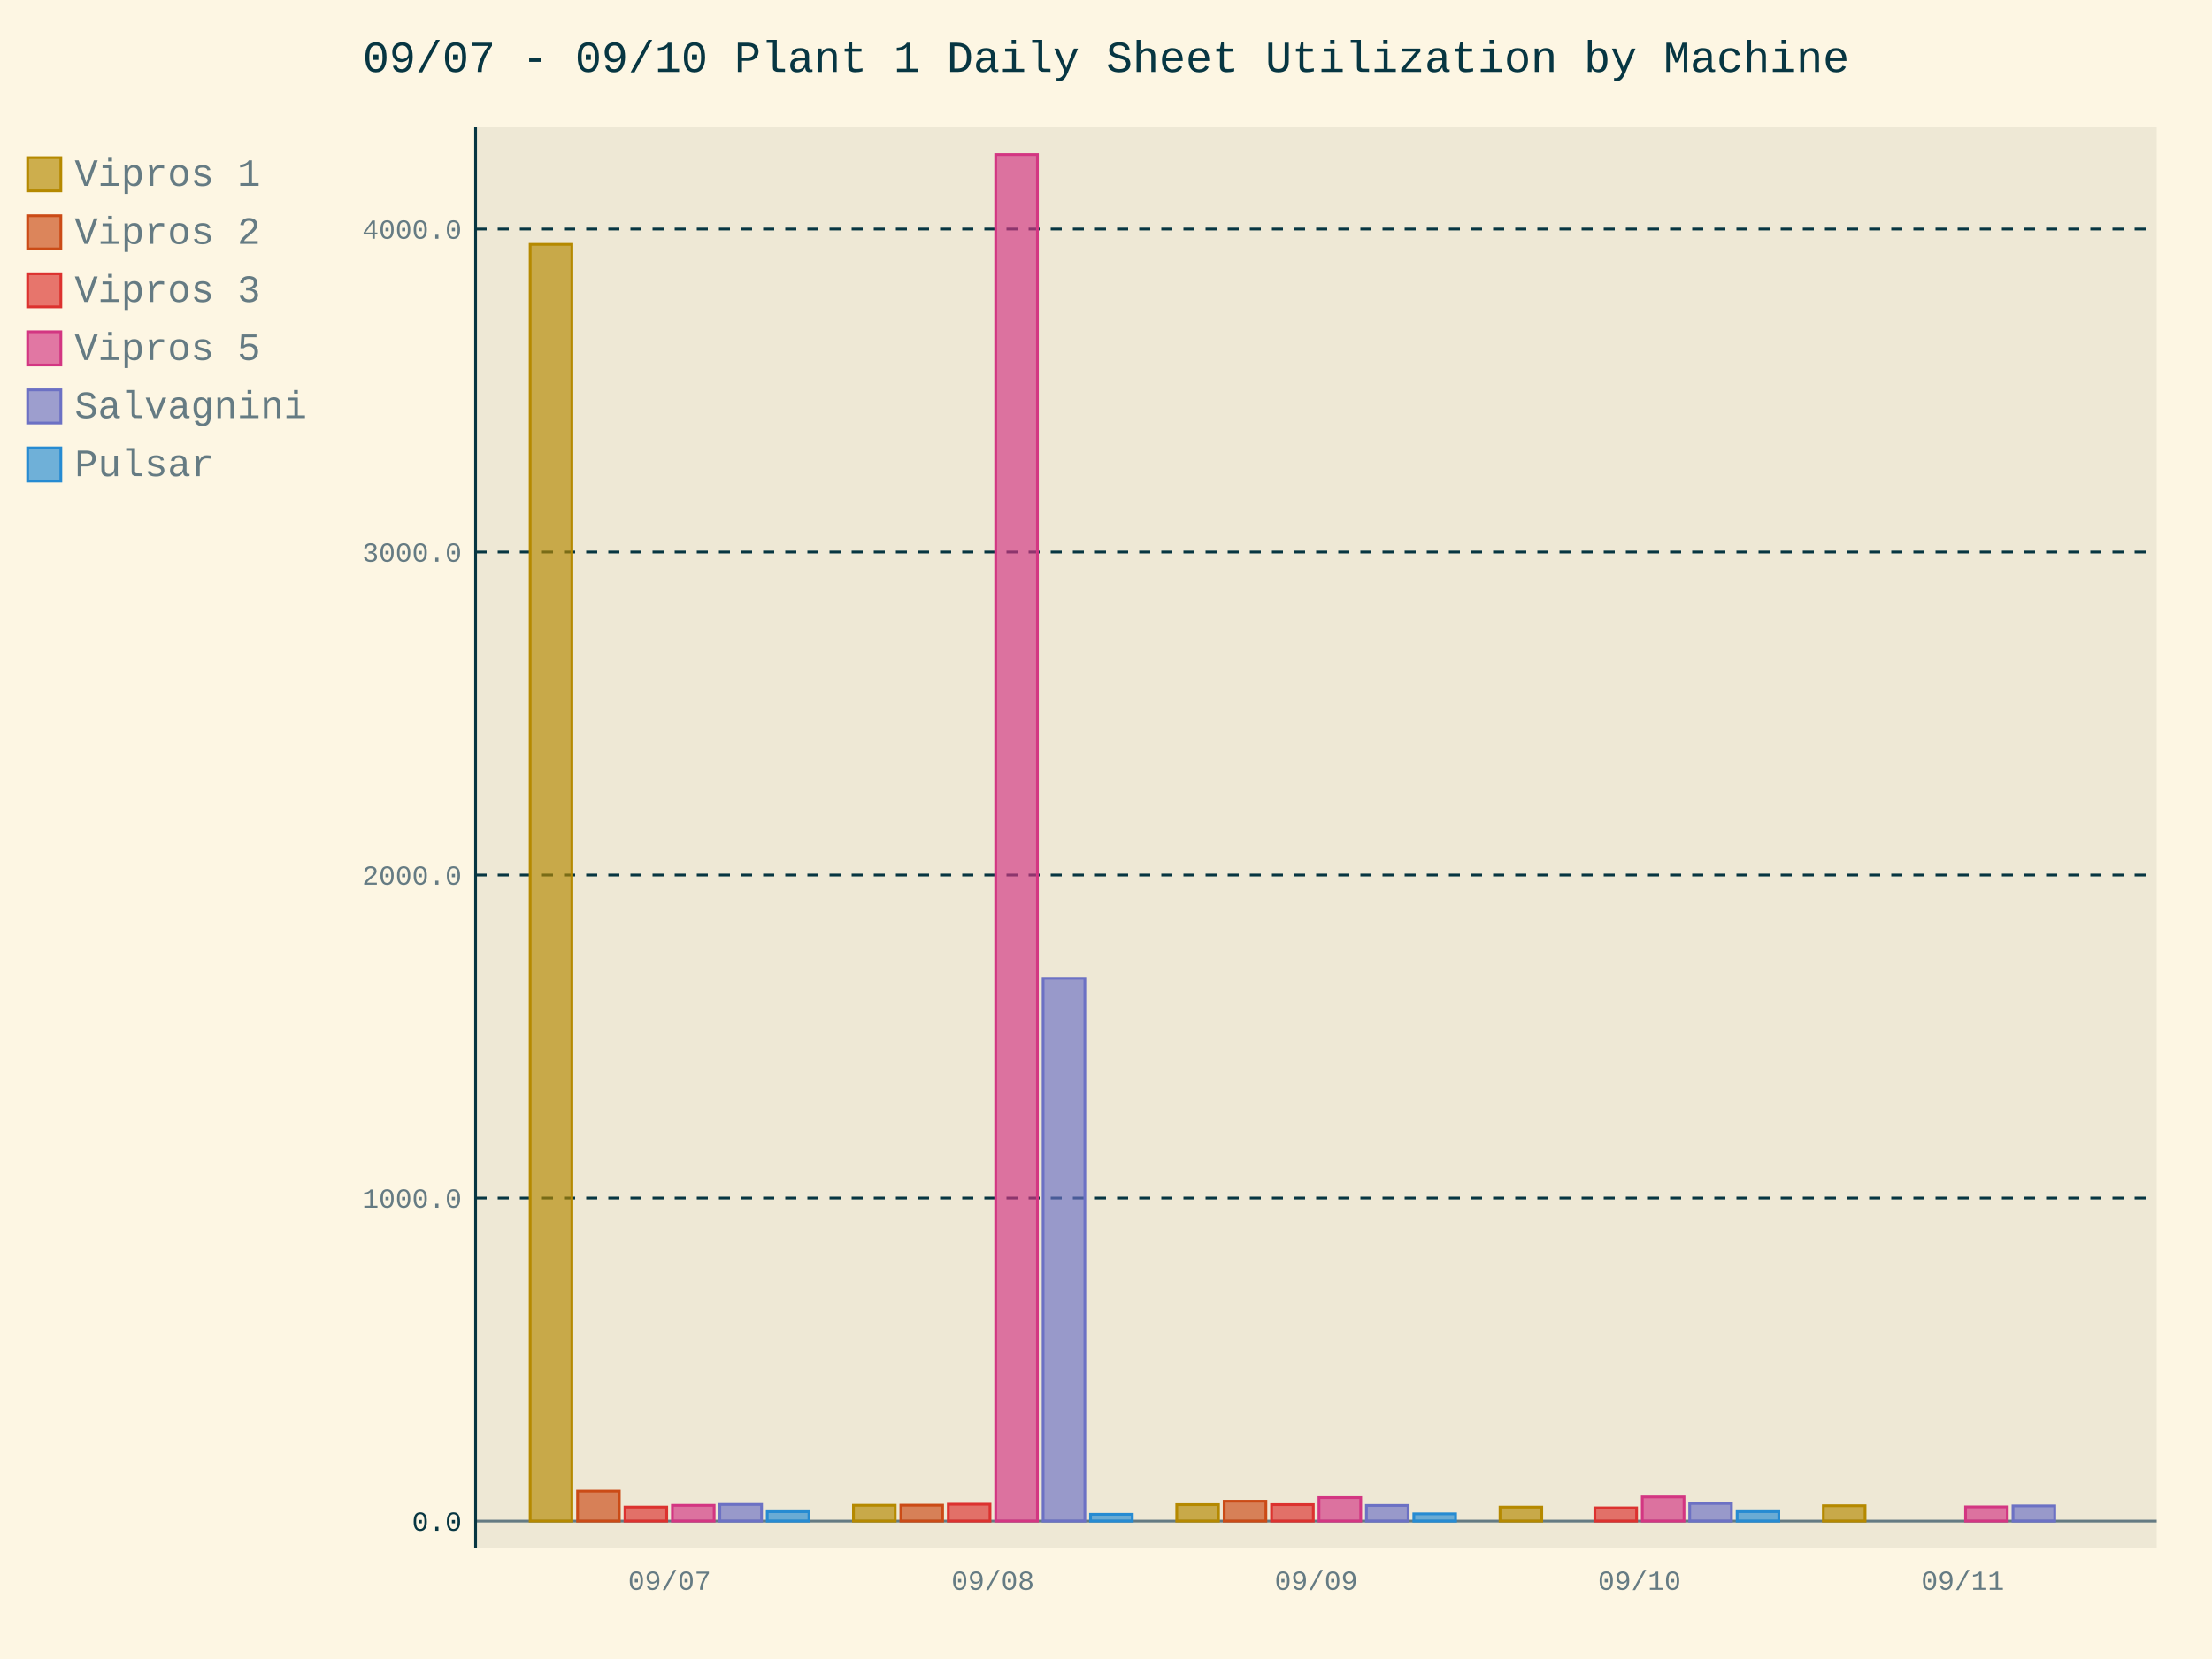
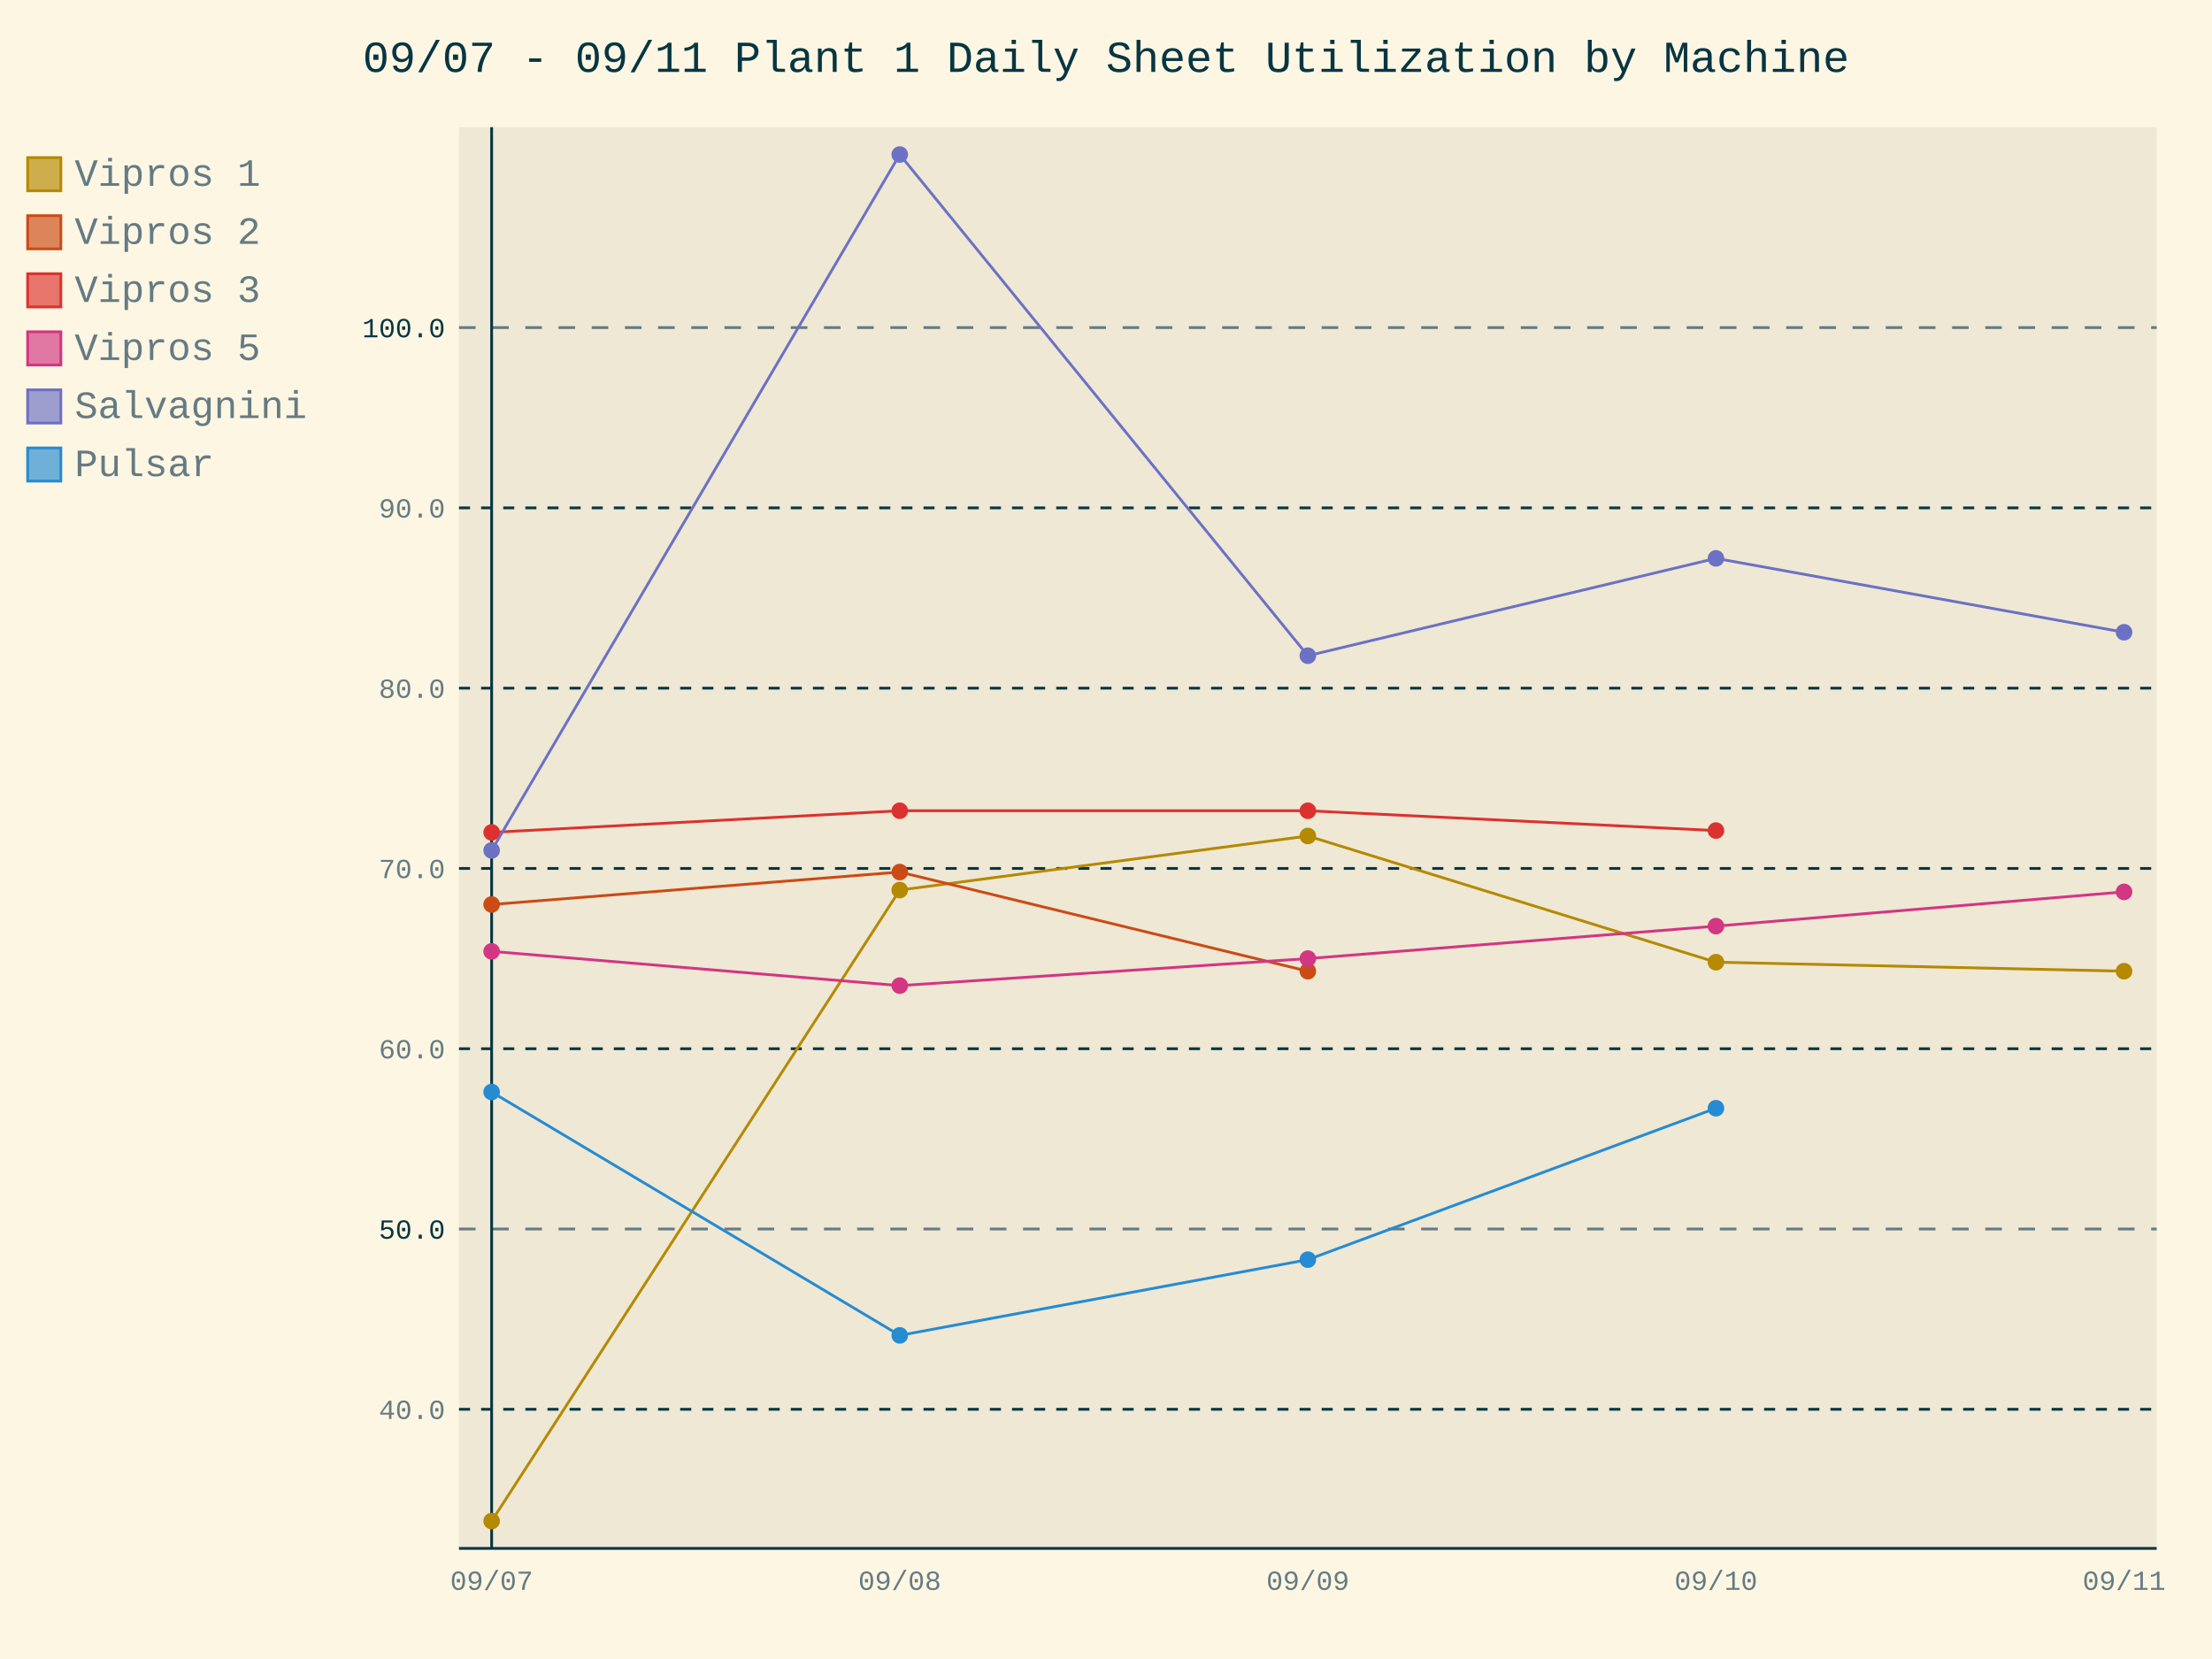
- <svg xmlns="http://www.w3.org/2000/svg" id="chart-f1a0646d-6c84-4fa8-8969-543938dc9cd5" class="pygal-chart" viewBox="0 0 800 600">
+ <svg xmlns="http://www.w3.org/2000/svg" id="chart-8c619116-6729-4063-8678-19aa1ec9e38c" class="pygal-chart" viewBox="0 0 800 600">
  <defs>
-     <style type="text/css">#chart-f1a0646d-6c84-4fa8-8969-543938dc9cd5{-webkit-user-select:none;-webkit-font-smoothing:antialiased;font-family:Consolas,"Liberation Mono",Menlo,Courier,monospace}#chart-f1a0646d-6c84-4fa8-8969-543938dc9cd5 .title{font-family:Consolas,"Liberation Mono",Menlo,Courier,monospace;font-size:16px}#chart-f1a0646d-6c84-4fa8-8969-543938dc9cd5 .legends .legend text{font-family:Consolas,"Liberation Mono",Menlo,Courier,monospace;font-size:14px}#chart-f1a0646d-6c84-4fa8-8969-543938dc9cd5 .axis text{font-family:Consolas,"Liberation Mono",Menlo,Courier,monospace;font-size:10px}#chart-f1a0646d-6c84-4fa8-8969-543938dc9cd5 .axis text.major{font-family:Consolas,"Liberation Mono",Menlo,Courier,monospace;font-size:10px}#chart-f1a0646d-6c84-4fa8-8969-543938dc9cd5 .text-overlay text.value{font-family:Consolas,"Liberation Mono",Menlo,Courier,monospace;font-size:16px}#chart-f1a0646d-6c84-4fa8-8969-543938dc9cd5 .text-overlay text.label{font-family:Consolas,"Liberation Mono",Menlo,Courier,monospace;font-size:10px}#chart-f1a0646d-6c84-4fa8-8969-543938dc9cd5 .tooltip{font-family:Consolas,"Liberation Mono",Menlo,Courier,monospace;font-size:14px}#chart-f1a0646d-6c84-4fa8-8969-543938dc9cd5 text.no_data{font-family:Consolas,"Liberation Mono",Menlo,Courier,monospace;font-size:64px}
- #chart-f1a0646d-6c84-4fa8-8969-543938dc9cd5{background-color:#fdf6e3}#chart-f1a0646d-6c84-4fa8-8969-543938dc9cd5 path,#chart-f1a0646d-6c84-4fa8-8969-543938dc9cd5 line,#chart-f1a0646d-6c84-4fa8-8969-543938dc9cd5 rect,#chart-f1a0646d-6c84-4fa8-8969-543938dc9cd5 circle{-webkit-transition:500ms ease-in;-moz-transition:500ms ease-in;transition:500ms ease-in}#chart-f1a0646d-6c84-4fa8-8969-543938dc9cd5 .graph &gt; .background{fill:#fdf6e3}#chart-f1a0646d-6c84-4fa8-8969-543938dc9cd5 .plot &gt; .background{fill:#eee8d5}#chart-f1a0646d-6c84-4fa8-8969-543938dc9cd5 .graph{fill:#657b83}#chart-f1a0646d-6c84-4fa8-8969-543938dc9cd5 text.no_data{fill:#073642}#chart-f1a0646d-6c84-4fa8-8969-543938dc9cd5 .title{fill:#073642}#chart-f1a0646d-6c84-4fa8-8969-543938dc9cd5 .legends .legend text{fill:#657b83}#chart-f1a0646d-6c84-4fa8-8969-543938dc9cd5 .legends .legend:hover text{fill:#073642}#chart-f1a0646d-6c84-4fa8-8969-543938dc9cd5 .axis .line{stroke:#073642}#chart-f1a0646d-6c84-4fa8-8969-543938dc9cd5 .axis .guide.line{stroke:#073642}#chart-f1a0646d-6c84-4fa8-8969-543938dc9cd5 .axis .major.line{stroke:#657b83}#chart-f1a0646d-6c84-4fa8-8969-543938dc9cd5 .axis text.major{fill:#073642}#chart-f1a0646d-6c84-4fa8-8969-543938dc9cd5 .axis.y .guides:hover .guide.line,#chart-f1a0646d-6c84-4fa8-8969-543938dc9cd5 .line-graph .axis.x .guides:hover .guide.line,#chart-f1a0646d-6c84-4fa8-8969-543938dc9cd5 .stackedline-graph .axis.x .guides:hover .guide.line,#chart-f1a0646d-6c84-4fa8-8969-543938dc9cd5 .xy-graph .axis.x .guides:hover .guide.line{stroke:#073642}#chart-f1a0646d-6c84-4fa8-8969-543938dc9cd5 .axis .guides:hover text{fill:#073642}#chart-f1a0646d-6c84-4fa8-8969-543938dc9cd5 .reactive{fill-opacity:.66}#chart-f1a0646d-6c84-4fa8-8969-543938dc9cd5 .reactive.active,#chart-f1a0646d-6c84-4fa8-8969-543938dc9cd5 .active .reactive{fill-opacity:.9;stroke-width:4}#chart-f1a0646d-6c84-4fa8-8969-543938dc9cd5 .series text{fill:#073642}#chart-f1a0646d-6c84-4fa8-8969-543938dc9cd5 .tooltip rect{fill:#eee8d5;stroke:#073642;-webkit-transition:opacity 500ms ease-in;-moz-transition:opacity 500ms ease-in;transition:opacity 500ms ease-in}#chart-f1a0646d-6c84-4fa8-8969-543938dc9cd5 .tooltip .label{fill:#657b83}#chart-f1a0646d-6c84-4fa8-8969-543938dc9cd5 .tooltip .label{fill:#657b83}#chart-f1a0646d-6c84-4fa8-8969-543938dc9cd5 .tooltip .legend{font-size:.8em;fill:#073642}#chart-f1a0646d-6c84-4fa8-8969-543938dc9cd5 .tooltip .x_label{font-size:.6em;fill:#073642}#chart-f1a0646d-6c84-4fa8-8969-543938dc9cd5 .tooltip .xlink{font-size:.5em;text-decoration:underline}#chart-f1a0646d-6c84-4fa8-8969-543938dc9cd5 .tooltip .value{font-size:1.5em}#chart-f1a0646d-6c84-4fa8-8969-543938dc9cd5 .map-element{fill:#eee8d5;stroke:#073642 !important}#chart-f1a0646d-6c84-4fa8-8969-543938dc9cd5 .map-element .reactive{fill-opacity:inherit}#chart-f1a0646d-6c84-4fa8-8969-543938dc9cd5 .color-0,#chart-f1a0646d-6c84-4fa8-8969-543938dc9cd5 .color-0 a:visited{stroke:#b58900;fill:#b58900}#chart-f1a0646d-6c84-4fa8-8969-543938dc9cd5 .color-1,#chart-f1a0646d-6c84-4fa8-8969-543938dc9cd5 .color-1 a:visited{stroke:#cb4b16;fill:#cb4b16}#chart-f1a0646d-6c84-4fa8-8969-543938dc9cd5 .color-2,#chart-f1a0646d-6c84-4fa8-8969-543938dc9cd5 .color-2 a:visited{stroke:#dc322f;fill:#dc322f}#chart-f1a0646d-6c84-4fa8-8969-543938dc9cd5 .color-3,#chart-f1a0646d-6c84-4fa8-8969-543938dc9cd5 .color-3 a:visited{stroke:#d33682;fill:#d33682}#chart-f1a0646d-6c84-4fa8-8969-543938dc9cd5 .color-4,#chart-f1a0646d-6c84-4fa8-8969-543938dc9cd5 .color-4 a:visited{stroke:#6c71c4;fill:#6c71c4}#chart-f1a0646d-6c84-4fa8-8969-543938dc9cd5 .color-5,#chart-f1a0646d-6c84-4fa8-8969-543938dc9cd5 .color-5 a:visited{stroke:#268bd2;fill:#268bd2}#chart-f1a0646d-6c84-4fa8-8969-543938dc9cd5 .text-overlay .color-0 text{fill:black}#chart-f1a0646d-6c84-4fa8-8969-543938dc9cd5 .text-overlay .color-1 text{fill:black}#chart-f1a0646d-6c84-4fa8-8969-543938dc9cd5 .text-overlay .color-2 text{fill:black}#chart-f1a0646d-6c84-4fa8-8969-543938dc9cd5 .text-overlay .color-3 text{fill:black}#chart-f1a0646d-6c84-4fa8-8969-543938dc9cd5 .text-overlay .color-4 text{fill:black}#chart-f1a0646d-6c84-4fa8-8969-543938dc9cd5 .text-overlay .color-5 text{fill:black}
- #chart-f1a0646d-6c84-4fa8-8969-543938dc9cd5 text.no_data{text-anchor:middle}#chart-f1a0646d-6c84-4fa8-8969-543938dc9cd5 .guide.line{fill:none}#chart-f1a0646d-6c84-4fa8-8969-543938dc9cd5 .centered{text-anchor:middle}#chart-f1a0646d-6c84-4fa8-8969-543938dc9cd5 .title{text-anchor:middle}#chart-f1a0646d-6c84-4fa8-8969-543938dc9cd5 .legends .legend text{fill-opacity:1}#chart-f1a0646d-6c84-4fa8-8969-543938dc9cd5 .axis.x text{text-anchor:middle}#chart-f1a0646d-6c84-4fa8-8969-543938dc9cd5 .axis.x:not(.web) text[transform]{text-anchor:start}#chart-f1a0646d-6c84-4fa8-8969-543938dc9cd5 .axis.y text{text-anchor:end}#chart-f1a0646d-6c84-4fa8-8969-543938dc9cd5 .axis.y2 text{text-anchor:start}#chart-f1a0646d-6c84-4fa8-8969-543938dc9cd5 .axis .guide.line{stroke-dasharray:4,4}#chart-f1a0646d-6c84-4fa8-8969-543938dc9cd5 .axis .major.guide.line{stroke-dasharray:6,6}#chart-f1a0646d-6c84-4fa8-8969-543938dc9cd5 .horizontal .axis.y .guide.line,#chart-f1a0646d-6c84-4fa8-8969-543938dc9cd5 .horizontal .axis.y2 .guide.line,#chart-f1a0646d-6c84-4fa8-8969-543938dc9cd5 .vertical .axis.x .guide.line{opacity:0}#chart-f1a0646d-6c84-4fa8-8969-543938dc9cd5 .horizontal .axis.always_show .guide.line,#chart-f1a0646d-6c84-4fa8-8969-543938dc9cd5 .vertical .axis.always_show .guide.line{opacity:1 !important}#chart-f1a0646d-6c84-4fa8-8969-543938dc9cd5 .axis.y .guides:hover .guide.line,#chart-f1a0646d-6c84-4fa8-8969-543938dc9cd5 .axis.y2 .guides:hover .guide.line,#chart-f1a0646d-6c84-4fa8-8969-543938dc9cd5 .axis.x .guides:hover .guide.line{opacity:1}#chart-f1a0646d-6c84-4fa8-8969-543938dc9cd5 .axis .guides:hover text{opacity:1}#chart-f1a0646d-6c84-4fa8-8969-543938dc9cd5 .nofill{fill:none}#chart-f1a0646d-6c84-4fa8-8969-543938dc9cd5 .subtle-fill{fill-opacity:.2}#chart-f1a0646d-6c84-4fa8-8969-543938dc9cd5 .dot{stroke-width:1px;fill-opacity:1}#chart-f1a0646d-6c84-4fa8-8969-543938dc9cd5 .dot.active{stroke-width:5px}#chart-f1a0646d-6c84-4fa8-8969-543938dc9cd5 .dot.negative{fill:transparent}#chart-f1a0646d-6c84-4fa8-8969-543938dc9cd5 text,#chart-f1a0646d-6c84-4fa8-8969-543938dc9cd5 tspan{stroke:none !important}#chart-f1a0646d-6c84-4fa8-8969-543938dc9cd5 .series text.active{opacity:1}#chart-f1a0646d-6c84-4fa8-8969-543938dc9cd5 .tooltip rect{fill-opacity:.95;stroke-width:.5}#chart-f1a0646d-6c84-4fa8-8969-543938dc9cd5 .tooltip text{fill-opacity:1}</style>
+     <style type="text/css">#chart-8c619116-6729-4063-8678-19aa1ec9e38c{-webkit-user-select:none;-webkit-font-smoothing:antialiased;font-family:Consolas,"Liberation Mono",Menlo,Courier,monospace}#chart-8c619116-6729-4063-8678-19aa1ec9e38c .title{font-family:Consolas,"Liberation Mono",Menlo,Courier,monospace;font-size:16px}#chart-8c619116-6729-4063-8678-19aa1ec9e38c .legends .legend text{font-family:Consolas,"Liberation Mono",Menlo,Courier,monospace;font-size:14px}#chart-8c619116-6729-4063-8678-19aa1ec9e38c .axis text{font-family:Consolas,"Liberation Mono",Menlo,Courier,monospace;font-size:10px}#chart-8c619116-6729-4063-8678-19aa1ec9e38c .axis text.major{font-family:Consolas,"Liberation Mono",Menlo,Courier,monospace;font-size:10px}#chart-8c619116-6729-4063-8678-19aa1ec9e38c .text-overlay text.value{font-family:Consolas,"Liberation Mono",Menlo,Courier,monospace;font-size:16px}#chart-8c619116-6729-4063-8678-19aa1ec9e38c .text-overlay text.label{font-family:Consolas,"Liberation Mono",Menlo,Courier,monospace;font-size:10px}#chart-8c619116-6729-4063-8678-19aa1ec9e38c .tooltip{font-family:Consolas,"Liberation Mono",Menlo,Courier,monospace;font-size:14px}#chart-8c619116-6729-4063-8678-19aa1ec9e38c text.no_data{font-family:Consolas,"Liberation Mono",Menlo,Courier,monospace;font-size:64px}
+ #chart-8c619116-6729-4063-8678-19aa1ec9e38c{background-color:#fdf6e3}#chart-8c619116-6729-4063-8678-19aa1ec9e38c path,#chart-8c619116-6729-4063-8678-19aa1ec9e38c line,#chart-8c619116-6729-4063-8678-19aa1ec9e38c rect,#chart-8c619116-6729-4063-8678-19aa1ec9e38c circle{-webkit-transition:500ms ease-in;-moz-transition:500ms ease-in;transition:500ms ease-in}#chart-8c619116-6729-4063-8678-19aa1ec9e38c .graph &gt; .background{fill:#fdf6e3}#chart-8c619116-6729-4063-8678-19aa1ec9e38c .plot &gt; .background{fill:#eee8d5}#chart-8c619116-6729-4063-8678-19aa1ec9e38c .graph{fill:#657b83}#chart-8c619116-6729-4063-8678-19aa1ec9e38c text.no_data{fill:#073642}#chart-8c619116-6729-4063-8678-19aa1ec9e38c .title{fill:#073642}#chart-8c619116-6729-4063-8678-19aa1ec9e38c .legends .legend text{fill:#657b83}#chart-8c619116-6729-4063-8678-19aa1ec9e38c .legends .legend:hover text{fill:#073642}#chart-8c619116-6729-4063-8678-19aa1ec9e38c .axis .line{stroke:#073642}#chart-8c619116-6729-4063-8678-19aa1ec9e38c .axis .guide.line{stroke:#073642}#chart-8c619116-6729-4063-8678-19aa1ec9e38c .axis .major.line{stroke:#657b83}#chart-8c619116-6729-4063-8678-19aa1ec9e38c .axis text.major{fill:#073642}#chart-8c619116-6729-4063-8678-19aa1ec9e38c .axis.y .guides:hover .guide.line,#chart-8c619116-6729-4063-8678-19aa1ec9e38c .line-graph .axis.x .guides:hover .guide.line,#chart-8c619116-6729-4063-8678-19aa1ec9e38c .stackedline-graph .axis.x .guides:hover .guide.line,#chart-8c619116-6729-4063-8678-19aa1ec9e38c .xy-graph .axis.x .guides:hover .guide.line{stroke:#073642}#chart-8c619116-6729-4063-8678-19aa1ec9e38c .axis .guides:hover text{fill:#073642}#chart-8c619116-6729-4063-8678-19aa1ec9e38c .reactive{fill-opacity:.66}#chart-8c619116-6729-4063-8678-19aa1ec9e38c .reactive.active,#chart-8c619116-6729-4063-8678-19aa1ec9e38c .active .reactive{fill-opacity:.9;stroke-width:4}#chart-8c619116-6729-4063-8678-19aa1ec9e38c .series text{fill:#073642}#chart-8c619116-6729-4063-8678-19aa1ec9e38c .tooltip rect{fill:#eee8d5;stroke:#073642;-webkit-transition:opacity 500ms ease-in;-moz-transition:opacity 500ms ease-in;transition:opacity 500ms ease-in}#chart-8c619116-6729-4063-8678-19aa1ec9e38c .tooltip .label{fill:#657b83}#chart-8c619116-6729-4063-8678-19aa1ec9e38c .tooltip .label{fill:#657b83}#chart-8c619116-6729-4063-8678-19aa1ec9e38c .tooltip .legend{font-size:.8em;fill:#073642}#chart-8c619116-6729-4063-8678-19aa1ec9e38c .tooltip .x_label{font-size:.6em;fill:#073642}#chart-8c619116-6729-4063-8678-19aa1ec9e38c .tooltip .xlink{font-size:.5em;text-decoration:underline}#chart-8c619116-6729-4063-8678-19aa1ec9e38c .tooltip .value{font-size:1.5em}#chart-8c619116-6729-4063-8678-19aa1ec9e38c .map-element{fill:#eee8d5;stroke:#073642 !important}#chart-8c619116-6729-4063-8678-19aa1ec9e38c .map-element .reactive{fill-opacity:inherit}#chart-8c619116-6729-4063-8678-19aa1ec9e38c .color-0,#chart-8c619116-6729-4063-8678-19aa1ec9e38c .color-0 a:visited{stroke:#b58900;fill:#b58900}#chart-8c619116-6729-4063-8678-19aa1ec9e38c .color-1,#chart-8c619116-6729-4063-8678-19aa1ec9e38c .color-1 a:visited{stroke:#cb4b16;fill:#cb4b16}#chart-8c619116-6729-4063-8678-19aa1ec9e38c .color-2,#chart-8c619116-6729-4063-8678-19aa1ec9e38c .color-2 a:visited{stroke:#dc322f;fill:#dc322f}#chart-8c619116-6729-4063-8678-19aa1ec9e38c .color-3,#chart-8c619116-6729-4063-8678-19aa1ec9e38c .color-3 a:visited{stroke:#d33682;fill:#d33682}#chart-8c619116-6729-4063-8678-19aa1ec9e38c .color-4,#chart-8c619116-6729-4063-8678-19aa1ec9e38c .color-4 a:visited{stroke:#6c71c4;fill:#6c71c4}#chart-8c619116-6729-4063-8678-19aa1ec9e38c .color-5,#chart-8c619116-6729-4063-8678-19aa1ec9e38c .color-5 a:visited{stroke:#268bd2;fill:#268bd2}#chart-8c619116-6729-4063-8678-19aa1ec9e38c .text-overlay .color-0 text{fill:black}#chart-8c619116-6729-4063-8678-19aa1ec9e38c .text-overlay .color-1 text{fill:black}#chart-8c619116-6729-4063-8678-19aa1ec9e38c .text-overlay .color-2 text{fill:black}#chart-8c619116-6729-4063-8678-19aa1ec9e38c .text-overlay .color-3 text{fill:black}#chart-8c619116-6729-4063-8678-19aa1ec9e38c .text-overlay .color-4 text{fill:black}#chart-8c619116-6729-4063-8678-19aa1ec9e38c .text-overlay .color-5 text{fill:black}
+ #chart-8c619116-6729-4063-8678-19aa1ec9e38c text.no_data{text-anchor:middle}#chart-8c619116-6729-4063-8678-19aa1ec9e38c .guide.line{fill:none}#chart-8c619116-6729-4063-8678-19aa1ec9e38c .centered{text-anchor:middle}#chart-8c619116-6729-4063-8678-19aa1ec9e38c .title{text-anchor:middle}#chart-8c619116-6729-4063-8678-19aa1ec9e38c .legends .legend text{fill-opacity:1}#chart-8c619116-6729-4063-8678-19aa1ec9e38c .axis.x text{text-anchor:middle}#chart-8c619116-6729-4063-8678-19aa1ec9e38c .axis.x:not(.web) text[transform]{text-anchor:start}#chart-8c619116-6729-4063-8678-19aa1ec9e38c .axis.y text{text-anchor:end}#chart-8c619116-6729-4063-8678-19aa1ec9e38c .axis.y2 text{text-anchor:start}#chart-8c619116-6729-4063-8678-19aa1ec9e38c .axis .guide.line{stroke-dasharray:4,4}#chart-8c619116-6729-4063-8678-19aa1ec9e38c .axis .major.guide.line{stroke-dasharray:6,6}#chart-8c619116-6729-4063-8678-19aa1ec9e38c .horizontal .axis.y .guide.line,#chart-8c619116-6729-4063-8678-19aa1ec9e38c .horizontal .axis.y2 .guide.line,#chart-8c619116-6729-4063-8678-19aa1ec9e38c .vertical .axis.x .guide.line{opacity:0}#chart-8c619116-6729-4063-8678-19aa1ec9e38c .horizontal .axis.always_show .guide.line,#chart-8c619116-6729-4063-8678-19aa1ec9e38c .vertical .axis.always_show .guide.line{opacity:1 !important}#chart-8c619116-6729-4063-8678-19aa1ec9e38c .axis.y .guides:hover .guide.line,#chart-8c619116-6729-4063-8678-19aa1ec9e38c .axis.y2 .guides:hover .guide.line,#chart-8c619116-6729-4063-8678-19aa1ec9e38c .axis.x .guides:hover .guide.line{opacity:1}#chart-8c619116-6729-4063-8678-19aa1ec9e38c .axis .guides:hover text{opacity:1}#chart-8c619116-6729-4063-8678-19aa1ec9e38c .nofill{fill:none}#chart-8c619116-6729-4063-8678-19aa1ec9e38c .subtle-fill{fill-opacity:.2}#chart-8c619116-6729-4063-8678-19aa1ec9e38c .dot{stroke-width:1px;fill-opacity:1}#chart-8c619116-6729-4063-8678-19aa1ec9e38c .dot.active{stroke-width:5px}#chart-8c619116-6729-4063-8678-19aa1ec9e38c .dot.negative{fill:transparent}#chart-8c619116-6729-4063-8678-19aa1ec9e38c text,#chart-8c619116-6729-4063-8678-19aa1ec9e38c tspan{stroke:none !important}#chart-8c619116-6729-4063-8678-19aa1ec9e38c .series text.active{opacity:1}#chart-8c619116-6729-4063-8678-19aa1ec9e38c .tooltip rect{fill-opacity:.95;stroke-width:.5}#chart-8c619116-6729-4063-8678-19aa1ec9e38c .tooltip text{fill-opacity:1}</style>
  </defs>
-   <g class="graph bar-graph vertical">
+   <g class="graph line-graph vertical">
    <rect class="background" height="600" width="800" x="0" y="0" />
-     <g class="plot" transform="translate(172, 46)">
-       <rect class="background" height="514" width="608.0" x="0" y="0" />
+     <g class="plot" transform="translate(166, 46)">
+       <rect class="background" height="514" width="614.0" x="0" y="0" />
      <g class="axis y">
-         <g class="guides">
-           <path class="major line" d="M0 504.115 h608" />
-           <text class="major" x="-5" y="507.615">0.0</text>
-         </g>
-         <g class="guides">
-           <path class="guide line" d="M0 387.295 h608" />
-           <text class="" x="-5" y="390.795">1000.0</text>
-         </g>
-         <g class="guides">
-           <path class="guide line" d="M0 270.475 h608" />
-           <text class="" x="-5" y="273.975">2000.0</text>
-         </g>
-         <g class="guides">
-           <path class="guide line" d="M0 153.655 h608" />
-           <text class="" x="-5" y="157.155">3000.0</text>
-         </g>
-         <g class="guides">
-           <path class="guide line" d="M0 36.835 h608" />
-           <text class="" x="-5" y="40.335">4000.0</text>
+         <path class="line" d="M0 514 h614" />
+         <g class="guides">
+           <path class="guide line" d="M0 463.69 h614" />
+           <text class="" x="-5" y="467.19">40.0</text>
+         </g>
+         <g class="guides">
+           <path class="major guide line" d="M0 398.488 h614" />
+           <text class="major" x="-5" y="401.988">50.0</text>
+         </g>
+         <g class="guides">
+           <path class="guide line" d="M0 333.286 h614" />
+           <text class="" x="-5" y="336.786">60.0</text>
+         </g>
+         <g class="guides">
+           <path class="guide line" d="M0 268.084 h614" />
+           <text class="" x="-5" y="271.584">70.0</text>
+         </g>
+         <g class="guides">
+           <path class="guide line" d="M0 202.882 h614" />
+           <text class="" x="-5" y="206.382">80.0</text>
+         </g>
+         <g class="guides">
+           <path class="guide line" d="M0 137.68 h614" />
+           <text class="" x="-5" y="141.18">90.0</text>
+         </g>
+         <g class="guides">
+           <path class="major guide line" d="M0 72.478 h614" />
+           <text class="major" x="-5" y="75.978">100.0</text>
        </g>
      </g>
      <g class="axis x">
-         <path class="line" d="M0 0 v514" />
-         <g class="guides">
-           <path class="guide line" d="M70.154 0 v514" />
-           <text class="" x="70.154" y="529.0">09/07</text>
-         </g>
-         <g class="guides">
-           <path class="guide line" d="M187.077 0 v514" />
-           <text class="" x="187.077" y="529.0">09/08</text>
-         </g>
-         <g class="guides">
-           <path class="guide line" d="M304 0 v514" />
-           <text class="" x="304.0" y="529.0">09/09</text>
-         </g>
-         <g class="guides">
-           <path class="guide line" d="M420.923 0 v514" />
-           <text class="" x="420.923" y="529.0">09/10</text>
-         </g>
-         <g class="guides">
-           <path class="guide line" d="M537.846 0 v514" />
-           <text class="" x="537.846" y="529.0">09/11</text>
+         <g class="guides">
+           <path class="line" d="M11.808 0 v514" />
+           <text class="" x="11.808" y="529.0">09/07</text>
+         </g>
+         <g class="guides">
+           <path class="guide line" d="M159.404 0 v514" />
+           <text class="" x="159.404" y="529.0">09/08</text>
+         </g>
+         <g class="guides">
+           <path class="guide line" d="M307 0 v514" />
+           <text class="" x="307.0" y="529.0">09/09</text>
+         </g>
+         <g class="guides">
+           <path class="guide line" d="M454.596 0 v514" />
+           <text class="" x="454.596" y="529.0">09/10</text>
+         </g>
+         <g class="guides">
+           <path class="guide line" d="M602.192 0 v514" />
+           <text class="" x="602.192" y="529.0">09/11</text>
        </g>
      </g>
      <g class="series serie-0 color-0">
-         <g class="bars">
-           <g class="bar">
-             <rect class="rect reactive tooltip-trigger" height="461.731" rx="0" ry="0" width="15.091" x="19.737" y="42.384" />
-           </g>
-           <g class="bar">
-             <rect class="rect reactive tooltip-trigger" height="5.724" rx="0" ry="0" width="15.091" x="136.66" y="498.391" />
-           </g>
-           <g class="bar">
-             <rect class="rect reactive tooltip-trigger" height="5.958" rx="0" ry="0" width="15.091" x="253.583" y="498.158" />
-           </g>
-           <g class="bar">
-             <rect class="rect reactive tooltip-trigger" height="5.058" rx="0" ry="0" width="15.091" x="370.506" y="499.057" />
-           </g>
-           <g class="bar">
-             <rect class="rect reactive tooltip-trigger" height="5.561" rx="0" ry="0" width="15.091" x="487.429" y="498.555" />
-           </g>
-         </g>
+         <path class="line reactive nofill" d="M11.808 504.115 L159.404 275.909 307 256.348 454.596 301.989 602.192 305.249" />
      </g>
      <g class="series serie-1 color-1">
-         <g class="bars">
-           <g class="bar">
-             <rect class="rect reactive tooltip-trigger" height="10.876" rx="0" ry="0" width="15.091" x="36.885" y="493.239" />
-           </g>
-           <g class="bar">
-             <rect class="rect reactive tooltip-trigger" height="5.759" rx="0" ry="0" width="15.091" x="153.808" y="498.356" />
-           </g>
-           <g class="bar">
-             <rect class="rect reactive tooltip-trigger" height="7.196" rx="0" ry="0" width="15.091" x="270.731" y="496.919" />
-           </g>
-         </g>
+         <path class="line reactive nofill" d="M11.808 281.125 L159.404 269.388 307 305.249" />
      </g>
      <g class="series serie-2 color-2">
-         <g class="bars">
-           <g class="bar">
-             <rect class="rect reactive tooltip-trigger" height="5.07" rx="0" ry="0" width="15.091" x="54.034" y="499.045" />
-           </g>
-           <g class="bar">
-             <rect class="rect reactive tooltip-trigger" height="6.11" rx="0" ry="0" width="15.091" x="170.957" y="498.006" />
-           </g>
-           <g class="bar">
-             <rect class="rect reactive tooltip-trigger" height="5.958" rx="0" ry="0" width="15.091" x="287.88" y="498.158" />
-           </g>
-           <g class="bar">
-             <rect class="rect reactive tooltip-trigger" height="4.79" rx="0" ry="0" width="15.091" x="404.803" y="499.326" />
-           </g>
-         </g>
+         <path class="line reactive nofill" d="M11.808 255.044 L159.404 247.22 307 247.22 454.596 254.392" />
      </g>
      <g class="series serie-3 color-3">
-         <g class="bars">
-           <g class="bar">
-             <rect class="rect reactive tooltip-trigger" height="5.701" rx="0" ry="0" width="15.091" x="71.183" y="498.415" />
-           </g>
-           <g class="bar">
-             <rect class="rect reactive tooltip-trigger" height="494.231" rx="0" ry="0" width="15.091" x="188.106" y="9.885" />
-           </g>
-           <g class="bar">
-             <rect class="rect reactive tooltip-trigger" height="8.516" rx="0" ry="0" width="15.091" x="305.029" y="495.599" />
-           </g>
-           <g class="bar">
-             <rect class="rect reactive tooltip-trigger" height="8.762" rx="0" ry="0" width="15.091" x="421.952" y="495.354" />
-           </g>
-           <g class="bar">
-             <rect class="rect reactive tooltip-trigger" height="5.14" rx="0" ry="0" width="15.091" x="538.875" y="498.975" />
-           </g>
-         </g>
+         <path class="line reactive nofill" d="M11.808 298.077 L159.404 310.466 307 300.685 454.596 288.949 602.192 276.561" />
      </g>
      <g class="series serie-4 color-4">
-         <g class="bars">
-           <g class="bar">
-             <rect class="rect reactive tooltip-trigger" height="6.028" rx="0" ry="0" width="15.091" x="88.331" y="498.087" />
-           </g>
-           <g class="bar">
-             <rect class="rect reactive tooltip-trigger" height="196.246" rx="0" ry="0" width="15.091" x="205.255" y="307.869" />
-           </g>
-           <g class="bar">
-             <rect class="rect reactive tooltip-trigger" height="5.666" rx="0" ry="0" width="15.091" x="322.178" y="498.45" />
-           </g>
-           <g class="bar">
-             <rect class="rect reactive tooltip-trigger" height="6.39" rx="0" ry="0" width="15.091" x="439.101" y="497.725" />
-           </g>
-           <g class="bar">
-             <rect class="rect reactive tooltip-trigger" height="5.502" rx="0" ry="0" width="15.091" x="556.024" y="498.613" />
-           </g>
-         </g>
+         <path class="line reactive nofill" d="M11.808 261.564 L159.404 9.885 307 191.146 454.596 155.937 602.192 182.67" />
      </g>
      <g class="series serie-5 color-5">
-         <g class="bars">
-           <g class="bar">
-             <rect class="rect reactive tooltip-trigger" height="3.423" rx="0" ry="0" width="15.091" x="105.48" y="500.693" />
-           </g>
-           <g class="bar">
-             <rect class="rect reactive tooltip-trigger" height="2.453" rx="0" ry="0" width="15.091" x="222.403" y="501.662" />
-           </g>
-           <g class="bar">
-             <rect class="rect reactive tooltip-trigger" height="2.628" rx="0" ry="0" width="15.091" x="339.326" y="501.487" />
-           </g>
-           <g class="bar">
-             <rect class="rect reactive tooltip-trigger" height="3.435" rx="0" ry="0" width="15.091" x="456.249" y="500.681" />
-           </g>
-         </g>
+         <path class="line reactive nofill" d="M11.808 348.935 L159.404 436.957 307 409.573 454.596 354.803" />
      </g>
    </g>
    <g class="titles">
-       <text class="title plot_title" x="400.0" y="26">09/07 - 09/10 Plant 1 Daily Sheet Utilization by Machine</text>
-     </g>
-     <g class="plot overlay" transform="translate(172, 46)">
+       <text class="title plot_title" x="400.0" y="26">09/07 - 09/11 Plant 1 Daily Sheet Utilization by Machine</text>
+     </g>
+     <g class="plot overlay" transform="translate(166, 46)">
+       <g class="series serie-0 color-0">
+         <g class="dots">
+           <circle class="dot reactive tooltip-trigger" cx="11.808" cy="504.115" r="2.5" />
+         </g>
+         <g class="dots">
+           <circle class="dot reactive tooltip-trigger" cx="159.404" cy="275.909" r="2.5" />
+         </g>
+         <g class="dots">
+           <circle class="dot reactive tooltip-trigger" cx="307.0" cy="256.348" r="2.5" />
+         </g>
+         <g class="dots">
+           <circle class="dot reactive tooltip-trigger" cx="454.596" cy="301.989" r="2.5" />
+         </g>
+         <g class="dots">
+           <circle class="dot reactive tooltip-trigger" cx="602.192" cy="305.249" r="2.5" />
+         </g>
+       </g>
+       <g class="series serie-1 color-1">
+         <g class="dots">
+           <circle class="dot reactive tooltip-trigger" cx="11.808" cy="281.125" r="2.5" />
+         </g>
+         <g class="dots">
+           <circle class="dot reactive tooltip-trigger" cx="159.404" cy="269.388" r="2.5" />
+         </g>
+         <g class="dots">
+           <circle class="dot reactive tooltip-trigger" cx="307.0" cy="305.249" r="2.5" />
+         </g>
+       </g>
+       <g class="series serie-2 color-2">
+         <g class="dots">
+           <circle class="dot reactive tooltip-trigger" cx="11.808" cy="255.044" r="2.5" />
+         </g>
+         <g class="dots">
+           <circle class="dot reactive tooltip-trigger" cx="159.404" cy="247.22" r="2.5" />
+         </g>
+         <g class="dots">
+           <circle class="dot reactive tooltip-trigger" cx="307.0" cy="247.22" r="2.5" />
+         </g>
+         <g class="dots">
+           <circle class="dot reactive tooltip-trigger" cx="454.596" cy="254.392" r="2.5" />
+         </g>
+       </g>
+       <g class="series serie-3 color-3">
+         <g class="dots">
+           <circle class="dot reactive tooltip-trigger" cx="11.808" cy="298.077" r="2.5" />
+         </g>
+         <g class="dots">
+           <circle class="dot reactive tooltip-trigger" cx="159.404" cy="310.466" r="2.5" />
+         </g>
+         <g class="dots">
+           <circle class="dot reactive tooltip-trigger" cx="307.0" cy="300.685" r="2.5" />
+         </g>
+         <g class="dots">
+           <circle class="dot reactive tooltip-trigger" cx="454.596" cy="288.949" r="2.5" />
+         </g>
+         <g class="dots">
+           <circle class="dot reactive tooltip-trigger" cx="602.192" cy="276.561" r="2.5" />
+         </g>
+       </g>
+       <g class="series serie-4 color-4">
+         <g class="dots">
+           <circle class="dot reactive tooltip-trigger" cx="11.808" cy="261.564" r="2.5" />
+         </g>
+         <g class="dots">
+           <circle class="dot reactive tooltip-trigger" cx="159.404" cy="9.885" r="2.5" />
+         </g>
+         <g class="dots">
+           <circle class="dot reactive tooltip-trigger" cx="307.0" cy="191.146" r="2.5" />
+         </g>
+         <g class="dots">
+           <circle class="dot reactive tooltip-trigger" cx="454.596" cy="155.937" r="2.5" />
+         </g>
+         <g class="dots">
+           <circle class="dot reactive tooltip-trigger" cx="602.192" cy="182.67" r="2.5" />
+         </g>
+       </g>
+       <g class="series serie-5 color-5">
+         <g class="dots">
+           <circle class="dot reactive tooltip-trigger" cx="11.808" cy="348.935" r="2.5" />
+         </g>
+         <g class="dots">
+           <circle class="dot reactive tooltip-trigger" cx="159.404" cy="436.957" r="2.5" />
+         </g>
+         <g class="dots">
+           <circle class="dot reactive tooltip-trigger" cx="307.0" cy="409.573" r="2.5" />
+         </g>
+         <g class="dots">
+           <circle class="dot reactive tooltip-trigger" cx="454.596" cy="354.803" r="2.5" />
+         </g>
+       </g>
+     </g>
+     <g class="plot text-overlay" transform="translate(166, 46)">
      <g class="series serie-0 color-0" />
      <g class="series serie-1 color-1" />
      <g class="series serie-2 color-2" />
      <g class="series serie-3 color-3" />
      <g class="series serie-4 color-4" />
      <g class="series serie-5 color-5" />
    </g>
-     <g class="plot text-overlay" transform="translate(172, 46)">
-       <g class="series serie-0 color-0" />
-       <g class="series serie-1 color-1" />
-       <g class="series serie-2 color-2" />
-       <g class="series serie-3 color-3" />
-       <g class="series serie-4 color-4" />
-       <g class="series serie-5 color-5" />
-     </g>
-     <g class="plot tooltip-overlay" transform="translate(172, 46)">
+     <g class="plot tooltip-overlay" transform="translate(166, 46)">
      <g class="tooltip" style="opacity: 0" transform="translate(0 0)">
        <rect class="tooltip-box" height="0" rx="0" ry="0" width="0" />
        <g class="text" />
      </g>
    </g>
    <g class="legends" transform="translate(10, 56)">
      <g class="legend reactive activate-serie" id="activate-serie-0">
        <rect class="color-0 reactive" height="12" width="12" x="0.0" y="1.0" />
        <text x="17.0" y="11.2">Vipros 1</text>
      </g>
      <g class="legend reactive activate-serie" id="activate-serie-1">
        <rect class="color-1 reactive" height="12" width="12" x="0.0" y="22.0" />
        <text x="17.0" y="32.2">Vipros 2</text>
      </g>
      <g class="legend reactive activate-serie" id="activate-serie-2">
        <rect class="color-2 reactive" height="12" width="12" x="0.0" y="43.0" />
        <text x="17.0" y="53.2">Vipros 3</text>
      </g>
      <g class="legend reactive activate-serie" id="activate-serie-3">
        <rect class="color-3 reactive" height="12" width="12" x="0.0" y="64.0" />
        <text x="17.0" y="74.2">Vipros 5</text>
      </g>
      <g class="legend reactive activate-serie" id="activate-serie-4">
        <rect class="color-4 reactive" height="12" width="12" x="0.0" y="85.0" />
        <text x="17.0" y="95.2">Salvagnini</text>
      </g>
      <g class="legend reactive activate-serie" id="activate-serie-5">
        <rect class="color-5 reactive" height="12" width="12" x="0.0" y="106.0" />
        <text x="17.0" y="116.2">Pulsar</text>
      </g>
    </g>
    <g class="legends" transform="translate(790, 56)" />
  </g>
</svg>
